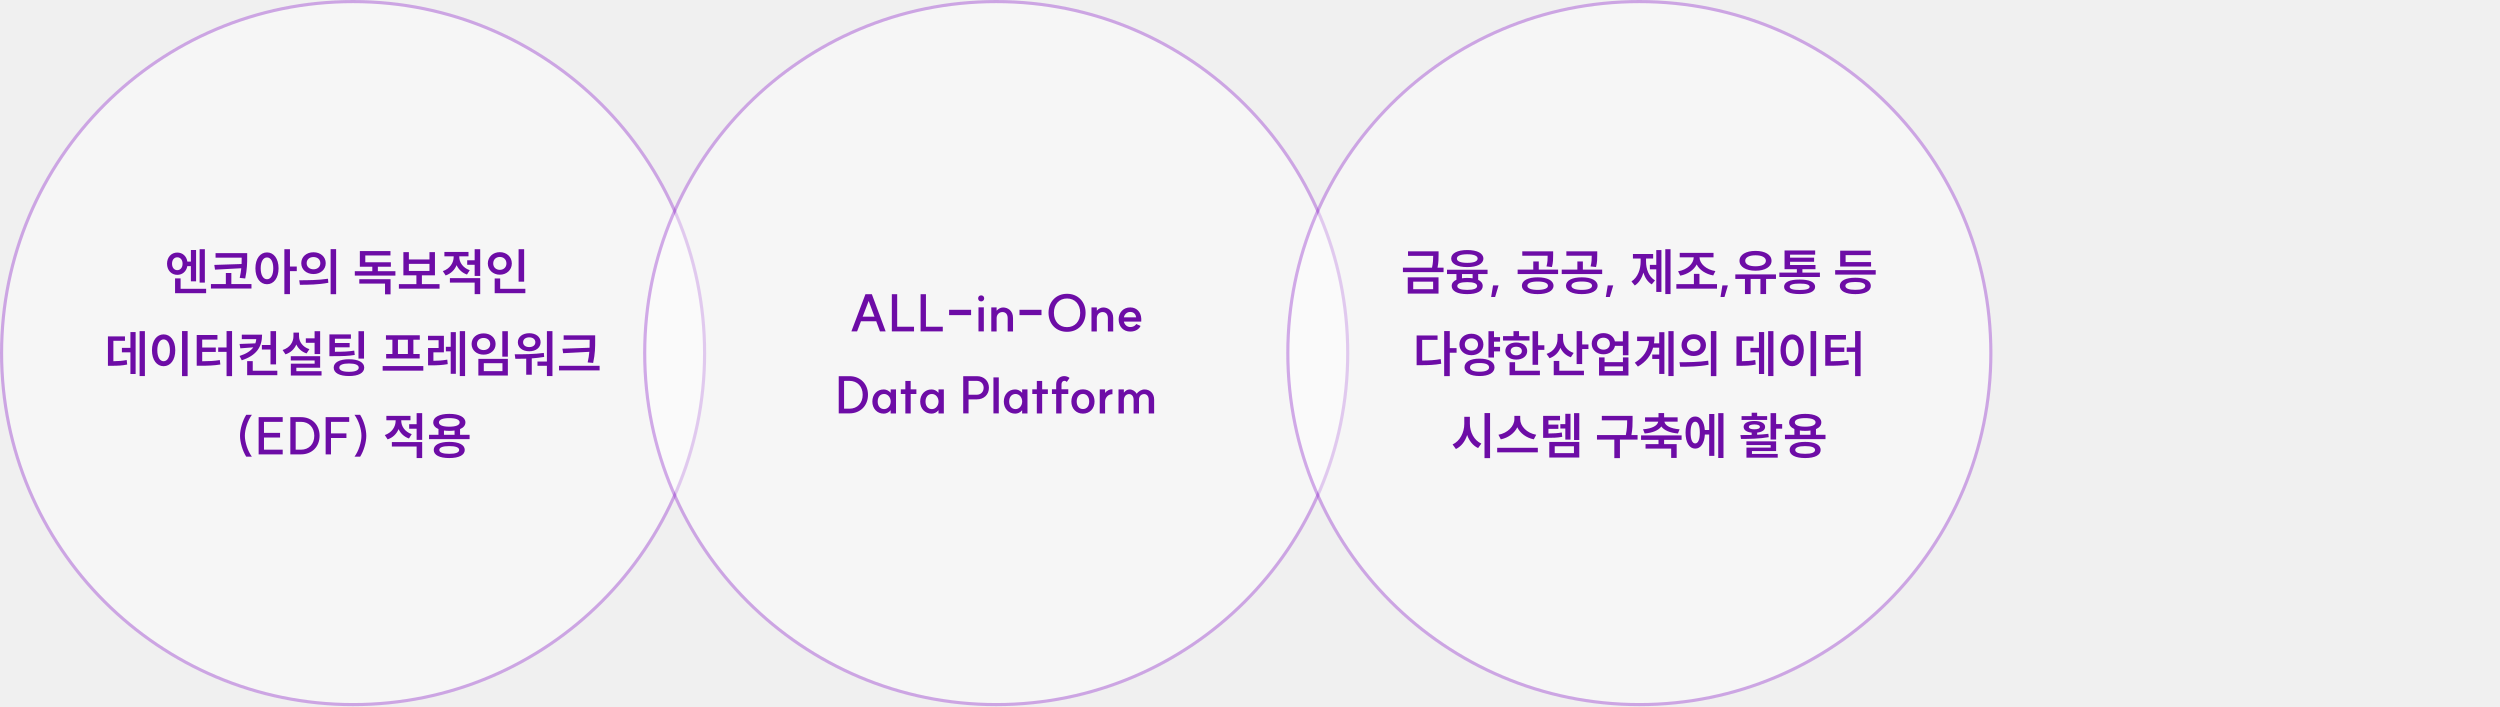
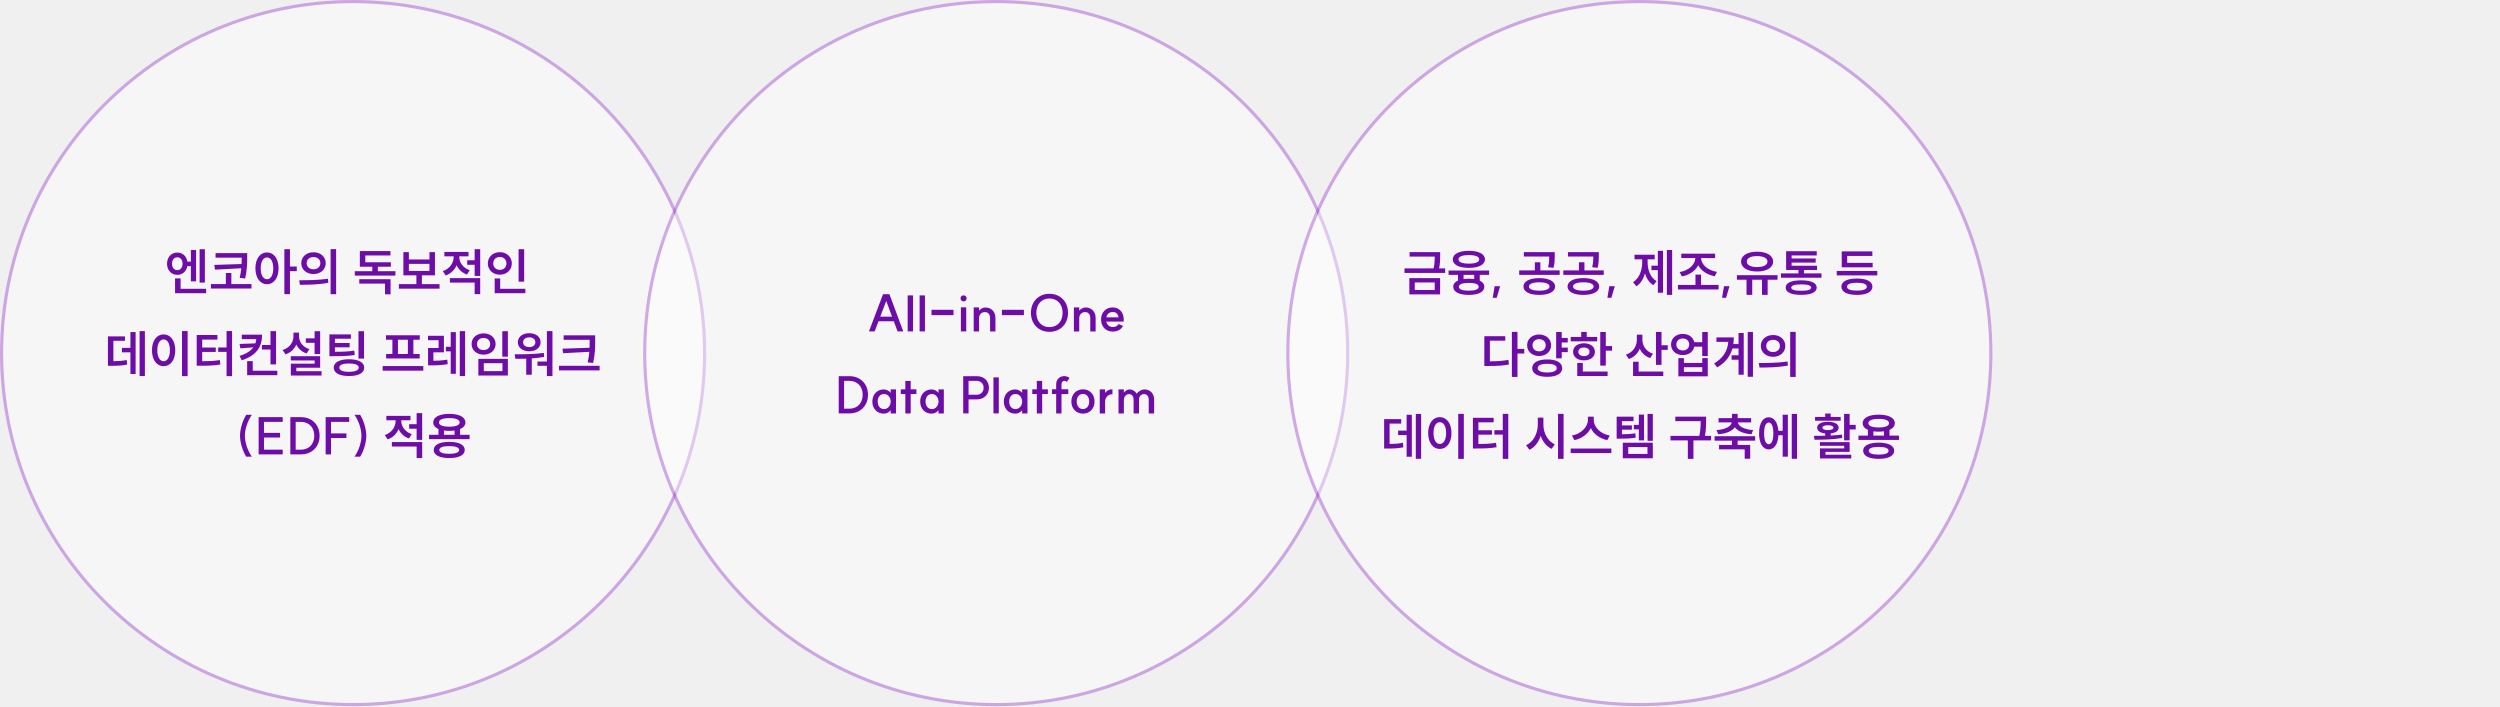
<svg xmlns="http://www.w3.org/2000/svg" width="793" height="224" viewBox="0 0 793 224" fill="none">
  <circle opacity="0.4" cx="112" cy="112" r="111.5" fill="white" stroke="#9735D0" />
  <path d="M56.231 80.112C57.911 80.112 59.175 81.264 59.431 82.976H60.551V79.296H62.199V89.248H60.551V84.416H59.415C59.127 86.08 57.879 87.184 56.231 87.184C54.359 87.184 52.983 85.728 52.983 83.648C52.983 81.568 54.359 80.112 56.231 80.112ZM54.567 83.648C54.567 84.896 55.271 85.696 56.231 85.696C57.191 85.696 57.911 84.896 57.911 83.648C57.911 82.4 57.191 81.616 56.231 81.616C55.271 81.616 54.567 82.4 54.567 83.648ZM55.527 93.008V88.304H57.287V91.6H65.383V93.008H55.527ZM63.319 89.648V79.056H64.983V89.648H63.319ZM68.375 80.304H78.407V81.6C78.407 83.312 78.407 85.312 77.783 88.336L76.039 88.144C76.295 87.008 76.439 85.984 76.535 85.088L68.199 85.536L67.975 84.032L76.631 83.744C76.663 83.008 76.663 82.336 76.663 81.728H68.375V80.304ZM66.903 91.52V90.096H71.639V86.592H73.383V90.096H79.767V91.52H66.903ZM84.696 80.064C86.824 80.064 88.36 82.016 88.36 85.104C88.36 88.208 86.824 90.16 84.696 90.16C82.552 90.16 81.016 88.208 81.016 85.104C81.016 82.016 82.552 80.064 84.696 80.064ZM82.696 85.104C82.696 87.296 83.512 88.576 84.696 88.576C85.88 88.576 86.68 87.296 86.68 85.104C86.68 82.928 85.88 81.664 84.696 81.664C83.512 81.664 82.696 82.928 82.696 85.104ZM90.2 93.296V79.056H91.976V84.544H94.136V86H91.976V93.296H90.2ZM99.448 80.016C101.672 80.016 103.32 81.456 103.32 83.472C103.32 85.504 101.672 86.928 99.448 86.928C97.208 86.928 95.56 85.504 95.56 83.472C95.56 81.456 97.208 80.016 99.448 80.016ZM94.92 88.896C97.448 88.896 101 88.88 104.024 88.416L104.152 89.696C101.032 90.304 97.624 90.336 95.128 90.336L94.92 88.896ZM97.272 83.472C97.272 84.656 98.2 85.424 99.448 85.424C100.68 85.424 101.608 84.656 101.608 83.472C101.608 82.272 100.68 81.536 99.448 81.536C98.2 81.536 97.272 82.272 97.272 83.472ZM104.872 93.312V79.024H106.616V93.312H104.872ZM112.544 86.032H118.096V84.608H114.144V79.632H123.856V81.024H115.872V83.2H123.984V84.608H119.856V86.032H125.424V87.424H112.544V86.032ZM113.968 89.952V88.56H123.888V93.36H122.128V89.952H113.968ZM126.528 90.128H132.08V87.344H127.952V79.984H129.696V82.304H136.224V79.984H137.968V87.344H133.824V90.128H139.424V91.568H126.528V90.128ZM129.696 85.936H136.224V83.696H129.696V85.936ZM148.193 82.56H150.561V79.056H152.321V87.536H150.561V84H148.193V82.56ZM140.465 86C142.721 85.232 143.905 83.36 143.905 81.472V81.312H140.961V79.904H148.609V81.312H145.681V81.472C145.681 83.216 146.817 84.96 149.009 85.712L148.129 87.088C146.561 86.544 145.457 85.456 144.833 84.112C144.225 85.6 143.041 86.8 141.361 87.376L140.465 86ZM142.705 89.648V88.224H152.321V93.296H150.561V89.648H142.705ZM164.497 79.056H166.257V89.344H164.497V79.056ZM154.737 83.568C154.737 81.472 156.401 79.984 158.545 79.984C160.705 79.984 162.353 81.472 162.353 83.568C162.353 85.632 160.705 87.136 158.545 87.136C156.401 87.136 154.737 85.632 154.737 83.568ZM156.449 83.568C156.449 84.8 157.361 85.6 158.545 85.6C159.729 85.6 160.641 84.8 160.641 83.568C160.641 82.304 159.729 81.504 158.545 81.504C157.361 81.504 156.449 82.304 156.449 83.568ZM156.913 93.008V88.32H158.657V91.6H166.641V93.008H156.913ZM44.282 105.04H45.962V119.28H44.282V105.04ZM34.234 116.032V106.704H39.642V108.112H35.962V114.576C37.626 114.56 38.826 114.464 40.186 114.192L40.346 115.632C38.746 115.968 37.338 116.032 35.194 116.032H34.234ZM38.666 111.76V110.336H41.37V105.328H43.018V118.624H41.37V111.76H38.666ZM57.739 105.024H59.515V119.312H57.739V105.024ZM48.203 111.104C48.203 108.016 49.755 106.064 51.899 106.064C54.043 106.064 55.595 108.016 55.595 111.104C55.595 114.208 54.043 116.16 51.899 116.16C49.755 116.16 48.203 114.208 48.203 111.104ZM49.899 111.104C49.899 113.296 50.715 114.576 51.899 114.576C53.083 114.576 53.899 113.296 53.899 111.104C53.899 108.928 53.083 107.664 51.899 107.664C50.715 107.664 49.899 108.928 49.899 111.104ZM71.867 105.024H73.611V119.312H71.867V111.616H69.211V110.208H71.867V105.024ZM62.395 116.016V106.272H68.971V107.712H64.139V110.24H68.443V111.632H64.139V114.592C66.299 114.576 67.899 114.512 69.723 114.208L69.899 115.616C67.835 115.952 66.043 116.016 63.515 116.016H62.395ZM83.067 109.44H85.803V105.04H87.563V115.584H85.803V110.864H83.067V109.44ZM75.995 112.912C78.155 112.224 79.531 111.296 80.347 110.176L76.235 110.496L75.995 109.104L81.003 108.912C81.147 108.48 81.243 108.032 81.291 107.568H76.699V106.16H83.131C83.131 110.048 81.387 112.736 76.683 114.288L75.995 112.912ZM78.395 119.008V114.544H80.171V117.6H87.963V119.008H78.395ZM97.004 107.328H99.788V105.056H101.548V112.32H99.788V108.736H97.004V107.328ZM89.644 111.024C91.916 110.304 93.084 108.544 93.084 106.64V105.504H94.844V106.64C94.844 108.384 95.98 110.064 98.14 110.752L97.244 112.112C95.708 111.6 94.604 110.576 93.996 109.28C93.372 110.72 92.22 111.856 90.556 112.4L89.644 111.024ZM92.236 114.336V112.976H101.548V116.64H93.996V117.744H101.996V119.12H92.252V115.36H99.804V114.336H92.236ZM104.492 106.064H111.308V107.456H106.236V108.8H110.908V110.176H106.236V111.584C108.876 111.584 110.508 111.52 112.364 111.216L112.524 112.592C110.508 112.928 108.732 112.976 105.692 112.976H104.492V106.064ZM105.852 116.608C105.852 114.944 107.708 113.952 110.7 113.952C113.692 113.952 115.532 114.944 115.532 116.608C115.532 118.32 113.692 119.28 110.7 119.28C107.708 119.28 105.852 118.32 105.852 116.608ZM107.628 116.608C107.628 117.472 108.716 117.936 110.7 117.936C112.668 117.936 113.788 117.472 113.788 116.608C113.788 115.76 112.668 115.296 110.7 115.296C108.716 115.296 107.628 115.76 107.628 116.608ZM113.708 113.744V105.056H115.468V113.744H113.708ZM121.38 116.112H134.276V117.568H121.38V116.112ZM122.42 107.76V106.336H133.156V107.76H131.124V112.288H133.124V113.696H122.484V112.288H124.468V107.76H122.42ZM126.228 112.288H129.38V107.76H126.228V112.288ZM135.764 106.512H140.804V111.76H137.476V114.448C138.932 114.432 140.292 114.352 141.876 114.08L142.02 115.504C140.132 115.84 138.548 115.888 136.756 115.888H135.78V110.384H139.124V107.92H135.764V106.512ZM141.428 111.44V110H142.964V105.344H144.596V118.576H142.964V111.44H141.428ZM145.844 119.28V105.04H147.524V119.28H145.844ZM159.333 105.056H161.093V113.136H159.333V105.056ZM149.589 109.12C149.589 107.136 151.205 105.744 153.397 105.744C155.589 105.744 157.205 107.136 157.205 109.12C157.205 111.104 155.589 112.496 153.397 112.496C151.205 112.496 149.589 111.104 149.589 109.12ZM151.301 109.12C151.301 110.304 152.197 111.04 153.397 111.04C154.597 111.04 155.493 110.304 155.493 109.12C155.493 107.952 154.597 107.2 153.397 107.2C152.197 107.2 151.301 107.952 151.301 109.12ZM151.733 119.12V113.824H161.093V119.12H151.733ZM153.461 117.728H159.381V115.216H153.461V117.728ZM173.477 105.04H175.237V119.296H173.477V116.032H170.485V114.672H173.477V105.04ZM163.269 112.384C165.925 112.384 169.445 112.368 172.501 111.952L172.613 113.216C171.317 113.44 169.973 113.584 168.677 113.68V118.864H166.917V113.776C165.685 113.824 164.533 113.824 163.477 113.824L163.269 112.384ZM164.261 108.56C164.261 106.848 165.765 105.696 167.877 105.696C169.989 105.696 171.477 106.848 171.477 108.56C171.477 110.288 169.989 111.424 167.877 111.424C165.765 111.424 164.261 110.288 164.261 108.56ZM165.925 108.56C165.925 109.52 166.725 110.096 167.877 110.096C169.029 110.096 169.813 109.52 169.813 108.56C169.813 107.616 169.029 107.008 167.877 107.008C166.725 107.008 165.925 107.616 165.925 108.56ZM178.789 106.368H188.789V108.048C188.789 110.128 188.789 112.096 188.149 115.12L186.405 114.96C186.693 113.712 186.853 112.608 186.933 111.6L178.629 112.032L178.405 110.608L187.013 110.304C187.045 109.52 187.045 108.784 187.045 108.048V107.792H178.789V106.368ZM177.317 117.488V116.032H190.197V117.488H177.317ZM76.133 138.224C76.133 136.144 76.949 133.408 78.101 131.584H79.893C78.581 133.392 77.669 136.128 77.669 138.224C77.669 140.32 78.581 143.056 79.893 144.864H78.101C76.949 143.04 76.133 140.304 76.133 138.224ZM89.674 132.32V133.808H83.737V137.312H88.841V138.784H83.737V142.64H89.674V144.128H82.041V132.32H89.674ZM95.469 142.64C97.997 142.64 99.693 140.864 99.693 138.224C99.693 135.584 97.997 133.808 95.469 133.808L93.789 133.824V142.624L95.469 142.64ZM92.093 144.128V132.32H95.485C98.941 132.32 101.373 134.752 101.373 138.224C101.373 141.696 98.941 144.128 95.485 144.128H92.093ZM110.767 132.32V133.808H104.991V137.472H109.887V138.944H104.991V144.128H103.295V132.32H110.767ZM116.19 138.224C116.19 140.304 115.39 143.024 114.238 144.864H112.446C113.742 143.072 114.654 140.32 114.654 138.224C114.654 136.128 113.742 133.376 112.446 131.584H114.238C115.39 133.424 116.19 136.144 116.19 138.224ZM129.786 134.56H132.155V131.056H133.915V139.536H132.155V136H129.786V134.56ZM122.059 138C124.315 137.232 125.499 135.36 125.499 133.472V133.312H122.555V131.904H130.203V133.312H127.275V133.472C127.275 135.216 128.411 136.96 130.602 137.712L129.723 139.088C128.155 138.544 127.051 137.456 126.427 136.112C125.819 137.6 124.635 138.8 122.955 139.376L122.059 138ZM124.299 141.648V140.224H133.915V145.296H132.155V141.648H124.299ZM136.091 137.92H139.083V136.096C138.027 135.632 137.419 134.912 137.419 133.984C137.419 132.288 139.403 131.28 142.523 131.28C145.643 131.28 147.627 132.288 147.627 133.984C147.627 134.912 147.019 135.648 145.931 136.112V137.92H148.955V139.296H136.091V137.92ZM137.579 142.72C137.579 141.088 139.435 140.16 142.507 140.16C145.563 140.16 147.419 141.088 147.419 142.72C147.419 144.368 145.563 145.296 142.507 145.296C139.435 145.296 137.579 144.368 137.579 142.72ZM139.227 133.984C139.227 134.864 140.443 135.344 142.523 135.344C144.587 135.344 145.803 134.864 145.803 133.984C145.803 133.104 144.587 132.624 142.523 132.624C140.443 132.624 139.227 133.104 139.227 133.984ZM139.355 142.72C139.355 143.536 140.459 143.952 142.507 143.952C144.539 143.952 145.643 143.536 145.643 142.72C145.643 141.92 144.539 141.504 142.507 141.504C140.459 141.504 139.355 141.92 139.355 142.72ZM140.827 137.92H144.187V136.56C143.675 136.64 143.115 136.672 142.523 136.672C141.915 136.672 141.339 136.64 140.827 136.56V137.92Z" fill="#6D0CA6" />
  <circle opacity="0.4" cx="316" cy="112" r="111.5" fill="white" stroke="#9735D0" />
-   <path d="M276.551 93.32L280.935 105.128H279.127L277.943 101.912H273.095L271.863 105.128H270.055L274.519 93.32H276.551ZM273.639 100.44H277.383L275.543 95.464L273.639 100.44ZM284.585 93.32V103.64H289.929V105.128H282.889V93.32H284.585ZM293.71 93.32V103.64H299.054V105.128H292.014V93.32H293.71ZM301.056 98.264H308.032V99.96H301.056V98.264ZM310.374 97.496H312.07V105.128H310.374V97.496ZM310.262 94.648C310.262 94.088 310.662 93.688 311.222 93.688C311.782 93.688 312.182 94.088 312.182 94.648C312.182 95.208 311.782 95.608 311.222 95.608C310.662 95.608 310.262 95.208 310.262 94.648ZM319.634 100.936C319.634 99.72 319.01 98.984 317.954 98.984C316.914 99 316.114 99.816 316.13 100.936V105.144H314.434V97.512H316.13V98.552C316.61 97.96 317.426 97.528 318.162 97.528C319.602 97.528 321.33 98.472 321.33 100.872V105.144H319.634V100.936ZM323.384 98.264H330.36V99.96H323.384V98.264ZM338.462 103.768C340.958 103.768 342.638 101.944 342.638 99.224C342.638 96.504 340.958 94.68 338.462 94.68C335.966 94.68 334.302 96.504 334.302 99.224C334.302 101.944 335.966 103.768 338.462 103.768ZM332.59 99.224C332.59 95.688 335.022 93.192 338.462 93.192C341.918 93.192 344.35 95.688 344.35 99.224C344.35 102.76 341.918 105.256 338.462 105.256C335.022 105.256 332.59 102.76 332.59 99.224ZM351.415 100.936C351.415 99.72 350.791 98.984 349.735 98.984C348.695 99 347.895 99.816 347.911 100.936V105.144H346.215V97.512H347.911V98.552C348.391 97.96 349.207 97.528 349.943 97.528C351.383 97.528 353.111 98.472 353.111 100.872V105.144H351.415V100.936ZM358.513 105.176C356.353 105.176 354.833 103.592 354.833 101.352C354.833 99.096 356.353 97.512 358.513 97.512C360.881 97.512 361.633 99.448 361.681 99.576C362.145 100.664 362.001 101.88 362.001 102.008H356.497C356.689 103.032 357.553 103.736 358.513 103.736C359.777 103.736 360.289 103 360.417 102.776L361.777 103.384C361.409 104.248 360.337 105.176 358.513 105.176ZM356.497 100.664H360.401C360.241 99.72 359.697 98.952 358.513 98.952C357.489 98.952 356.689 99.672 356.497 100.664ZM269.422 129.64C271.95 129.64 273.646 127.864 273.646 125.224C273.646 122.584 271.95 120.808 269.422 120.808L267.742 120.824V129.624L269.422 129.64ZM266.046 131.128V119.32H269.438C272.894 119.32 275.326 121.752 275.326 125.224C275.326 128.696 272.894 131.128 269.438 131.128H266.046ZM280.324 131.208C278.212 131.208 276.708 129.608 276.708 127.368C276.708 125.128 278.212 123.528 280.324 123.528C281.076 123.528 281.908 123.88 282.516 124.6V123.512H284.212V131.144H282.516V130.12C281.908 130.888 281.076 131.208 280.324 131.208ZM278.404 127.368C278.404 128.808 279.22 129.768 280.436 129.768C281.556 129.768 282.516 128.76 282.532 127.368C282.516 125.976 281.556 124.968 280.436 124.968C279.22 124.968 278.404 125.912 278.404 127.368ZM287.175 131.144V124.968H285.735V123.496H287.175V120.824H288.871V123.496H290.679V124.968H288.871V131.144H287.175ZM295.496 131.208C293.384 131.208 291.88 129.608 291.88 127.368C291.88 125.128 293.384 123.528 295.496 123.528C296.248 123.528 297.08 123.88 297.688 124.6V123.512H299.384V131.144H297.688V130.12C297.08 130.888 296.248 131.208 295.496 131.208ZM293.576 127.368C293.576 128.808 294.392 129.768 295.608 129.768C296.728 129.768 297.688 128.76 297.704 127.368C297.688 125.976 296.728 124.968 295.608 124.968C294.392 124.968 293.576 125.912 293.576 127.368ZM309.834 125.208C311.114 125.208 312.01 124.296 312.01 123C312.01 121.72 311.098 120.808 309.818 120.808H307.226V125.208H309.834ZM305.53 131.128V119.32H309.882C312.122 119.32 313.69 120.84 313.69 123C313.69 125.16 312.122 126.68 309.882 126.68H307.226V131.128H305.53ZM315.118 119.704H316.814V131.128H315.118V119.704ZM322.027 131.208C319.915 131.208 318.411 129.608 318.411 127.368C318.411 125.128 319.915 123.528 322.027 123.528C322.779 123.528 323.611 123.88 324.219 124.6V123.512H325.915V131.144H324.219V130.12C323.611 130.888 322.779 131.208 322.027 131.208ZM320.107 127.368C320.107 128.808 320.923 129.768 322.139 129.768C323.259 129.768 324.219 128.76 324.235 127.368C324.219 125.976 323.259 124.968 322.139 124.968C320.923 124.968 320.107 125.912 320.107 127.368ZM328.878 131.144V124.968H327.438V123.496H328.878V120.824H330.574V123.496H332.382V124.968H330.574V131.144H328.878ZM336.712 131.144H335.016V124.984H333.672V123.48H335.016V121.88C335.016 120.472 335.992 119.4 337.4 119.304C338.056 119.256 338.872 119.512 339.256 119.896L338.392 121.144C338.04 120.84 337.816 120.776 337.544 120.808C337.048 120.856 336.712 121.272 336.712 121.88V123.48H338.856V124.984H336.712V131.144ZM343.513 129.752C344.697 129.752 345.497 128.808 345.497 127.352C345.497 125.912 344.697 124.952 343.513 124.952C342.329 124.952 341.529 125.896 341.529 127.352C341.529 128.808 342.313 129.752 343.513 129.752ZM339.833 127.352C339.833 125.096 341.353 123.496 343.513 123.496C345.673 123.496 347.193 125.096 347.193 127.352C347.193 129.592 345.673 131.208 343.513 131.208C341.353 131.208 339.833 129.592 339.833 127.352ZM348.838 131.144V123.512H350.534V124.632C351.046 123.912 351.974 123.432 352.87 123.48V125.048C351.51 124.984 350.534 126.184 350.534 127.352V131.144H348.838ZM364.38 126.808C364.38 125.72 363.788 125 362.924 125C361.948 125 361.292 125.752 361.292 126.728V131.144H359.58V126.808C359.58 125.72 359.004 125 358.156 125C357.18 125 356.492 125.832 356.492 126.904V131.144H354.796V123.512H356.492V124.552C356.94 123.944 357.596 123.528 358.316 123.528C359.228 123.528 360.124 124.104 360.572 124.904C361.1 124.104 362.124 123.528 363.036 123.528C364.844 123.528 366.092 124.872 366.092 126.744V131.144H364.38V126.808Z" fill="#6D0CA6" />
+   <path d="M282.129 93.32L286.513 105.128H284.705L283.521 101.912H278.673L277.441 105.128H275.633L280.097 93.32H282.129ZM279.217 100.44H282.961L281.121 95.464L279.217 100.44ZM287.915 93.704H289.611V105.128H287.915V93.704ZM291.696 93.704H293.392V105.128H291.696V93.704ZM295.478 98.264H302.454V99.96H295.478V98.264ZM304.796 97.496H306.492V105.128H304.796V97.496ZM304.684 94.648C304.684 94.088 305.084 93.688 305.644 93.688C306.204 93.688 306.604 94.088 306.604 94.648C306.604 95.208 306.204 95.608 305.644 95.608C305.084 95.608 304.684 95.208 304.684 94.648ZM314.056 100.936C314.056 99.72 313.432 98.984 312.376 98.984C311.336 99 310.536 99.816 310.552 100.936V105.144H308.856V97.512H310.552V98.552C311.032 97.96 311.848 97.528 312.584 97.528C314.024 97.528 315.752 98.472 315.752 100.872V105.144H314.056V100.936ZM317.806 98.264H324.782V99.96H317.806V98.264ZM332.884 103.768C335.38 103.768 337.06 101.944 337.06 99.224C337.06 96.504 335.38 94.68 332.884 94.68C330.388 94.68 328.724 96.504 328.724 99.224C328.724 101.944 330.388 103.768 332.884 103.768ZM327.012 99.224C327.012 95.688 329.444 93.192 332.884 93.192C336.34 93.192 338.772 95.688 338.772 99.224C338.772 102.76 336.34 105.256 332.884 105.256C329.444 105.256 327.012 102.76 327.012 99.224ZM345.837 100.936C345.837 99.72 345.213 98.984 344.157 98.984C343.117 99 342.317 99.816 342.333 100.936V105.144H340.637V97.512H342.333V98.552C342.813 97.96 343.629 97.528 344.365 97.528C345.805 97.528 347.533 98.472 347.533 100.872V105.144H345.837V100.936ZM352.935 105.176C350.775 105.176 349.255 103.592 349.255 101.352C349.255 99.096 350.775 97.512 352.935 97.512C355.303 97.512 356.055 99.448 356.103 99.576C356.567 100.664 356.423 101.88 356.423 102.008H350.919C351.111 103.032 351.975 103.736 352.935 103.736C354.199 103.736 354.711 103 354.839 102.776L356.199 103.384C355.831 104.248 354.759 105.176 352.935 105.176ZM350.919 100.664H354.823C354.663 99.72 354.119 98.952 352.935 98.952C351.911 98.952 351.111 99.672 350.919 100.664ZM269.422 129.64C271.95 129.64 273.646 127.864 273.646 125.224C273.646 122.584 271.95 120.808 269.422 120.808L267.742 120.824V129.624L269.422 129.64ZM266.046 131.128V119.32H269.438C272.894 119.32 275.326 121.752 275.326 125.224C275.326 128.696 272.894 131.128 269.438 131.128H266.046ZM280.324 131.208C278.212 131.208 276.708 129.608 276.708 127.368C276.708 125.128 278.212 123.528 280.324 123.528C281.076 123.528 281.908 123.88 282.516 124.6V123.512H284.212V131.144H282.516V130.12C281.908 130.888 281.076 131.208 280.324 131.208ZM278.404 127.368C278.404 128.808 279.22 129.768 280.436 129.768C281.556 129.768 282.516 128.76 282.532 127.368C282.516 125.976 281.556 124.968 280.436 124.968C279.22 124.968 278.404 125.912 278.404 127.368ZM287.175 131.144V124.968H285.735V123.496H287.175V120.824H288.871V123.496H290.679V124.968H288.871V131.144H287.175ZM295.496 131.208C293.384 131.208 291.88 129.608 291.88 127.368C291.88 125.128 293.384 123.528 295.496 123.528C296.248 123.528 297.08 123.88 297.688 124.6V123.512H299.384V131.144H297.688V130.12C297.08 130.888 296.248 131.208 295.496 131.208ZM293.576 127.368C293.576 128.808 294.392 129.768 295.608 129.768C296.728 129.768 297.688 128.76 297.704 127.368C297.688 125.976 296.728 124.968 295.608 124.968C294.392 124.968 293.576 125.912 293.576 127.368ZM309.834 125.208C311.114 125.208 312.01 124.296 312.01 123C312.01 121.72 311.098 120.808 309.818 120.808H307.226V125.208H309.834ZM305.53 131.128V119.32H309.882C312.122 119.32 313.69 120.84 313.69 123C313.69 125.16 312.122 126.68 309.882 126.68H307.226V131.128H305.53ZM315.118 119.704H316.814V131.128H315.118V119.704ZM322.027 131.208C319.915 131.208 318.411 129.608 318.411 127.368C318.411 125.128 319.915 123.528 322.027 123.528C322.779 123.528 323.611 123.88 324.219 124.6V123.512H325.915V131.144H324.219V130.12C323.611 130.888 322.779 131.208 322.027 131.208ZM320.107 127.368C320.107 128.808 320.923 129.768 322.139 129.768C323.259 129.768 324.219 128.76 324.235 127.368C324.219 125.976 323.259 124.968 322.139 124.968C320.923 124.968 320.107 125.912 320.107 127.368ZM328.878 131.144V124.968H327.438V123.496H328.878V120.824H330.574V123.496H332.382V124.968H330.574V131.144H328.878ZM336.712 131.144H335.016V124.984H333.672V123.48H335.016V121.88C335.016 120.472 335.992 119.4 337.4 119.304C338.056 119.256 338.872 119.512 339.256 119.896L338.392 121.144C338.04 120.84 337.816 120.776 337.544 120.808C337.048 120.856 336.712 121.272 336.712 121.88V123.48H338.856V124.984H336.712V131.144ZM343.513 129.752C344.697 129.752 345.497 128.808 345.497 127.352C345.497 125.912 344.697 124.952 343.513 124.952C342.329 124.952 341.529 125.896 341.529 127.352C341.529 128.808 342.313 129.752 343.513 129.752ZM339.833 127.352C339.833 125.096 341.353 123.496 343.513 123.496C345.673 123.496 347.193 125.096 347.193 127.352C347.193 129.592 345.673 131.208 343.513 131.208C341.353 131.208 339.833 129.592 339.833 127.352ZM348.838 131.144V123.512H350.534V124.632C351.046 123.912 351.974 123.432 352.87 123.48V125.048C351.51 124.984 350.534 126.184 350.534 127.352V131.144H348.838ZM364.38 126.808C364.38 125.72 363.788 125 362.924 125C361.948 125 361.292 125.752 361.292 126.728V131.144H359.58V126.808C359.58 125.72 359.004 125 358.156 125C357.18 125 356.492 125.832 356.492 126.904V131.144H354.796V123.512H356.492V124.552C356.94 123.944 357.596 123.528 358.316 123.528C359.228 123.528 360.124 124.104 360.572 124.904C361.1 124.104 362.124 123.528 363.036 123.528C364.844 123.528 366.092 124.872 366.092 126.744V131.144H364.38V126.808Z" fill="#6D0CA6" />
  <circle opacity="0.4" cx="520" cy="112" r="111.5" fill="white" stroke="#9735D0" />
-   <path d="M446.621 79.728H456.317V80.832C456.317 81.968 456.317 83.216 455.981 84.896H457.901V86.32H445.005V84.896H454.237C454.573 83.36 454.605 82.208 454.605 81.152H446.621V79.728ZM446.541 93.136V87.968H456.301V93.136H446.541ZM448.269 91.728H454.589V89.344H448.269V91.728ZM458.989 85.552H471.853V86.944H468.877V88.768C469.805 89.2 470.317 89.856 470.317 90.72C470.317 92.368 468.461 93.296 465.405 93.296C462.333 93.296 460.477 92.368 460.477 90.72C460.477 89.84 461.005 89.168 461.981 88.736V86.944H458.989V85.552ZM460.317 82.016C460.317 80.32 462.301 79.312 465.421 79.312C468.541 79.312 470.525 80.32 470.525 82.016C470.525 83.712 468.541 84.72 465.421 84.72C462.301 84.72 460.317 83.712 460.317 82.016ZM462.125 82.016C462.125 82.912 463.341 83.376 465.421 83.376C467.485 83.376 468.701 82.912 468.701 82.016C468.701 81.136 467.485 80.656 465.421 80.656C463.341 80.656 462.125 81.136 462.125 82.016ZM462.253 90.72C462.253 91.536 463.357 91.952 465.405 91.952C467.437 91.952 468.541 91.536 468.541 90.72C468.541 89.904 467.437 89.488 465.405 89.488C463.357 89.488 462.253 89.904 462.253 90.72ZM463.741 88.272C464.253 88.192 464.797 88.16 465.405 88.16C466.029 88.16 466.605 88.192 467.117 88.272V86.944H463.741V88.272ZM475.342 90.528L474.254 94.208H472.99L473.598 90.528H475.342ZM487.748 87.968C490.804 87.968 492.772 88.976 492.772 90.64C492.772 92.288 490.804 93.296 487.748 93.296C484.692 93.296 482.74 92.288 482.74 90.64C482.74 88.976 484.692 87.968 487.748 87.968ZM481.396 86.928V85.52H486.356V82.944H488.1V85.52H494.228V86.928H481.396ZM482.868 81.12V79.728H492.66V80.912C492.66 82.048 492.66 83.232 492.276 84.704L490.548 84.512C490.9 83.152 490.916 82.144 490.916 81.12H482.868ZM484.484 90.64C484.484 91.488 485.7 91.952 487.748 91.952C489.796 91.952 491.012 91.488 491.012 90.64C491.012 89.776 489.796 89.296 487.748 89.296C485.7 89.296 484.484 89.776 484.484 90.64ZM501.732 87.968C504.788 87.968 506.756 88.976 506.756 90.64C506.756 92.288 504.788 93.296 501.732 93.296C498.676 93.296 496.724 92.288 496.724 90.64C496.724 88.976 498.676 87.968 501.732 87.968ZM495.38 86.928V85.52H500.34V82.944H502.084V85.52H508.212V86.928H495.38ZM496.852 81.12V79.728H506.644V80.912C506.644 82.048 506.644 83.232 506.26 84.704L504.532 84.512C504.884 83.152 504.9 82.144 504.9 81.12H496.852ZM498.468 90.64C498.468 91.488 499.684 91.952 501.732 91.952C503.78 91.952 504.996 91.488 504.996 90.64C504.996 89.776 503.78 89.296 501.732 89.296C499.684 89.296 498.468 89.776 498.468 90.64ZM511.717 90.528L510.629 94.208H509.365L509.973 90.528H511.717ZM528.235 79.04H529.899V93.28H528.235V79.04ZM517.499 89.264C519.531 87.984 520.411 85.424 520.411 82.928V82H517.963V80.56H524.379V82H522.123V82.928C522.123 85.328 522.955 87.76 524.971 88.944L523.931 90.208C522.635 89.424 521.771 88.08 521.275 86.464C520.795 88.224 519.899 89.712 518.555 90.56L517.499 89.264ZM523.339 85.44V84.016H525.371V79.312H527.003V92.608H525.371V85.44H523.339ZM531.739 90.128H537.307V86.864H539.067V90.128H544.635V91.568H531.739V90.128ZM532.283 86.048C535.147 85.584 537.211 83.664 537.259 81.616H532.811V80.208H543.531V81.616H539.083C539.131 83.664 541.211 85.536 544.123 85.984L543.435 87.376C541.035 86.928 539.099 85.664 538.187 83.888C537.275 85.68 535.355 86.976 532.987 87.44L532.283 86.048ZM548.092 90.528L547.004 94.208H545.74L546.348 90.528H548.092ZM550.442 87.04H563.338V88.48H560.202V93.28H558.41V88.48H555.306V93.28H553.498V88.48H550.442V87.04ZM551.77 82.72C551.77 80.784 553.834 79.584 556.842 79.584C559.866 79.584 561.93 80.784 561.93 82.72C561.93 84.656 559.866 85.872 556.842 85.872C553.834 85.872 551.77 84.656 551.77 82.72ZM553.578 82.72C553.578 83.84 554.858 84.464 556.842 84.464C558.842 84.464 560.138 83.84 560.138 82.72C560.138 81.632 558.842 80.976 556.842 80.976C554.858 80.976 553.578 81.632 553.578 82.72ZM564.411 86.464H569.963V85.392H566.059V79.44H575.771V80.784H567.803V81.728H575.435V83.04H567.803V84.048H575.867V85.392H571.723V86.464H577.275V87.856H564.411V86.464ZM565.915 90.976C565.915 89.456 567.707 88.672 570.843 88.672C573.947 88.672 575.755 89.456 575.755 90.976C575.755 92.48 573.947 93.28 570.843 93.28C567.707 93.28 565.915 92.48 565.915 90.976ZM567.691 90.976C567.691 91.664 568.747 91.984 570.843 91.984C572.923 91.984 573.995 91.664 573.995 90.976C573.995 90.288 572.923 89.952 570.843 89.952C568.747 89.952 567.691 90.288 567.691 90.976ZM582.115 85.68H594.979V87.104H582.115V85.68ZM583.587 90.688C583.587 89.024 585.443 88.096 588.515 88.096C591.571 88.096 593.427 89.024 593.427 90.688C593.427 92.352 591.571 93.296 588.515 93.296C585.443 93.296 583.587 92.352 583.587 90.688ZM583.699 84.544V79.504H593.411V80.928H585.427V83.136H593.507V84.544H583.699ZM585.363 90.688C585.363 91.52 586.483 91.936 588.515 91.936C590.547 91.936 591.651 91.52 591.651 90.688C591.651 89.872 590.547 89.44 588.515 89.44C586.483 89.44 585.363 89.872 585.363 90.688ZM458.09 105.024H459.866V110.432H462.026V111.888H459.866V119.312H458.09V105.024ZM449.354 115.84V106.4H455.994V107.808H451.114V114.368C453.338 114.352 455.066 114.256 456.986 113.904L457.162 115.376C455.002 115.776 453.082 115.84 450.522 115.84H449.354ZM466.731 105.856C468.907 105.856 470.539 107.264 470.539 109.264C470.539 111.264 468.907 112.672 466.731 112.672C464.539 112.672 462.923 111.264 462.923 109.264C462.923 107.264 464.539 105.856 466.731 105.856ZM464.539 116.528C464.539 114.784 466.379 113.76 469.307 113.76C472.235 113.76 474.059 114.784 474.059 116.528C474.059 118.256 472.235 119.28 469.307 119.28C466.379 119.28 464.539 118.256 464.539 116.528ZM464.635 109.264C464.635 110.464 465.531 111.2 466.731 111.2C467.931 111.2 468.827 110.464 468.827 109.264C468.827 108.08 467.931 107.328 466.731 107.328C465.531 107.328 464.635 108.08 464.635 109.264ZM466.283 116.528C466.283 117.408 467.371 117.904 469.307 117.904C471.227 117.904 472.331 117.408 472.331 116.528C472.331 115.616 471.227 115.152 469.307 115.152C467.371 115.152 466.283 115.616 466.283 116.528ZM472.139 113.408V105.056H473.899V106.944H475.819V108.384H473.899V110.016H475.819V111.456H473.899V113.408H472.139ZM486.123 105.056H487.883V109.52H489.867V110.976H487.883V115.712H486.123V105.056ZM476.763 108.016V106.624H480.075V105.04H481.835V106.624H485.147V108.016H476.763ZM477.499 111.344C477.499 109.728 478.923 108.64 480.955 108.64C483.003 108.64 484.427 109.728 484.427 111.344C484.427 112.976 483.003 114.064 480.955 114.064C478.923 114.064 477.499 112.976 477.499 111.344ZM478.827 119.008V114.88H480.587V117.6H488.459V119.008H478.827ZM479.179 111.344C479.179 112.208 479.899 112.704 480.955 112.704C482.011 112.704 482.731 112.208 482.731 111.344C482.731 110.48 482.011 109.984 480.955 109.984C479.899 109.984 479.179 110.48 479.179 111.344ZM494.044 105.904H495.804V107.552C495.804 109.408 496.94 111.2 499.164 111.952L498.267 113.328C496.7 112.8 495.58 111.712 494.956 110.336C494.348 111.856 493.18 113.04 491.516 113.632L490.572 112.256C492.892 111.472 494.044 109.568 494.044 107.536V105.904ZM492.844 119.008V114.496H494.604V117.6H502.428V119.008H492.844ZM500.108 115.488V105.04H501.868V109.264H503.852V110.72H501.868V115.488H500.108ZM508.62 105.664C510.476 105.664 511.916 106.72 512.252 108.288H514.78V105.056H516.54V112.688H514.78V109.712H512.268C511.948 111.312 510.492 112.384 508.62 112.384C506.476 112.384 504.892 110.992 504.892 109.024C504.892 107.056 506.476 105.664 508.62 105.664ZM506.572 109.024C506.572 110.176 507.42 110.912 508.62 110.912C509.804 110.912 510.652 110.176 510.652 109.024C510.652 107.856 509.804 107.12 508.62 107.12C507.42 107.12 506.572 107.856 506.572 109.024ZM507.212 119.12V113.36H508.972V114.864H514.796V113.36H516.54V119.12H507.212ZM508.972 117.712H514.796V116.224H508.972V117.712ZM524.092 112.448H526.3V110.288H524.364C523.692 112.672 522.22 114.704 519.548 116.288L518.556 115.04C521.452 113.296 522.796 111.072 523.052 108.192H519.292V106.768H524.796C524.796 107.504 524.748 108.208 524.652 108.896H526.3V105.376H527.948V118.608H526.3V113.856H524.092V112.448ZM529.212 119.28V105.04H530.876V119.28H529.212ZM537.261 106.016C539.485 106.016 541.133 107.456 541.133 109.472C541.133 111.504 539.485 112.928 537.261 112.928C535.021 112.928 533.373 111.504 533.373 109.472C533.373 107.456 535.021 106.016 537.261 106.016ZM532.733 114.896C535.261 114.896 538.813 114.88 541.837 114.416L541.965 115.696C538.845 116.304 535.437 116.336 532.941 116.336L532.733 114.896ZM535.085 109.472C535.085 110.656 536.013 111.424 537.261 111.424C538.493 111.424 539.421 110.656 539.421 109.472C539.421 108.272 538.493 107.536 537.261 107.536C536.013 107.536 535.085 108.272 535.085 109.472ZM542.685 119.312V105.024H544.429V119.312H542.685ZM560.853 105.04H562.533V119.28H560.853V105.04ZM550.805 116.032V106.704H556.213V108.112H552.533V114.576C554.197 114.56 555.397 114.464 556.757 114.192L556.917 115.632C555.317 115.968 553.909 116.032 551.765 116.032H550.805ZM555.237 111.76V110.336H557.941V105.328H559.589V118.624H557.941V111.76H555.237ZM574.309 105.024H576.085V119.312H574.309V105.024ZM564.773 111.104C564.773 108.016 566.325 106.064 568.469 106.064C570.613 106.064 572.165 108.016 572.165 111.104C572.165 114.208 570.613 116.16 568.469 116.16C566.325 116.16 564.773 114.208 564.773 111.104ZM566.469 111.104C566.469 113.296 567.285 114.576 568.469 114.576C569.653 114.576 570.469 113.296 570.469 111.104C570.469 108.928 569.653 107.664 568.469 107.664C567.285 107.664 566.469 108.928 566.469 111.104ZM588.437 105.024H590.181V119.312H588.437V111.616H585.781V110.208H588.437V105.024ZM578.965 116.016V106.272H585.541V107.712H580.709V110.24H585.013V111.632H580.709V114.592C582.869 114.576 584.469 114.512 586.293 114.208L586.469 115.616C584.405 115.952 582.613 116.016 580.085 116.016H578.965ZM464.471 132.208H466.247V134.448C466.247 137.072 467.591 139.696 469.879 140.704L468.855 142.128C467.207 141.36 466.023 139.84 465.383 137.984C464.743 139.984 463.527 141.616 461.815 142.432L460.759 140.976C463.095 139.936 464.471 137.2 464.471 134.448V132.208ZM470.887 145.312V131.024H472.647V145.312H470.887ZM480.359 131.92H482.215V132.976C482.215 135.184 484.327 137.392 487.287 137.904L486.519 139.36C484.135 138.88 482.199 137.44 481.287 135.536C480.359 137.424 478.423 138.88 476.055 139.36L475.303 137.904C478.215 137.376 480.359 135.168 480.359 132.976V131.92ZM474.903 143.472V142.032H487.799V143.472H474.903ZM494.936 134.528H496.52V131.264H498.168V139.44H496.52V135.936H494.936V134.528ZM489.48 138.896V131.92H494.84V133.328H491.16V134.688H494.312V136.032H491.16V137.504C492.84 137.488 494.024 137.424 495.4 137.184L495.544 138.56C493.944 138.864 492.584 138.896 490.424 138.896H489.48ZM491.432 145.12V140.176H500.952V145.12H491.432ZM493.16 143.728H499.256V141.552H493.16V143.728ZM499.288 139.568V131.056H500.952V139.568H499.288ZM508.096 131.92H517.856V133.168C517.856 134.512 517.856 135.968 517.488 138H519.44V139.44H513.84V145.312H512.064V139.44H506.56V138H515.712C516.112 136.08 516.128 134.624 516.128 133.328H508.096V131.92ZM520.544 138.112H533.408V139.52H527.856V140.88H531.84V145.264H530.096V142.288H521.968V140.88H526.08V139.52H520.544V138.112ZM521.168 136.176C524.144 135.968 525.792 134.944 525.984 133.744H521.808V132.384H526.08V131.024H527.856V132.384H532.144V133.744H527.952C528.144 134.944 529.792 135.968 532.768 136.176L532.24 137.504C529.712 137.296 527.856 136.512 526.976 135.28C526.08 136.512 524.224 137.296 521.696 137.504L521.168 136.176ZM545.024 131.04H546.688V145.28H545.024V131.04ZM534.656 137.2C534.656 134.048 535.856 132.112 537.712 132.112C539.424 132.112 540.576 133.728 540.768 136.4H542.144V131.312H543.792V144.608H542.144V137.824H540.784C540.64 140.624 539.456 142.304 537.712 142.304C535.856 142.304 534.656 140.368 534.656 137.2ZM536.256 137.2C536.256 139.44 536.8 140.656 537.712 140.656C538.64 140.656 539.184 139.44 539.184 137.2C539.184 134.976 538.64 133.776 537.712 133.776C536.8 133.776 536.256 134.976 536.256 137.2ZM561.624 131.04H563.384V134.512H565.304V135.968H563.384V139.424H561.624V131.04ZM552.056 138C553.112 138 554.344 138 555.624 137.968V137.232C554.056 137.072 553.08 136.416 553.08 135.408C553.08 134.24 554.408 133.536 556.472 133.536C558.568 133.536 559.896 134.24 559.896 135.408C559.896 136.416 558.936 137.056 557.368 137.232V137.904C558.584 137.84 559.784 137.744 560.92 137.6L561.048 138.672C558.04 139.2 554.728 139.232 552.248 139.232L552.056 138ZM552.424 133.2V132H555.624V130.912H557.368V132H560.536V133.2H552.424ZM553.96 141.168V140H563.384V143.088H555.72V143.984H563.896V145.168H553.976V141.984H561.656V141.168H553.96ZM554.744 135.408C554.744 135.904 555.4 136.176 556.472 136.176C557.576 136.176 558.232 135.904 558.232 135.408C558.232 134.912 557.576 134.64 556.472 134.64C555.4 134.64 554.744 134.912 554.744 135.408ZM566.185 137.92H569.177V136.096C568.121 135.632 567.513 134.912 567.513 133.984C567.513 132.288 569.497 131.28 572.617 131.28C575.737 131.28 577.721 132.288 577.721 133.984C577.721 134.912 577.113 135.648 576.025 136.112V137.92H579.049V139.296H566.185V137.92ZM567.673 142.72C567.673 141.088 569.529 140.16 572.601 140.16C575.657 140.16 577.513 141.088 577.513 142.72C577.513 144.368 575.657 145.296 572.601 145.296C569.529 145.296 567.673 144.368 567.673 142.72ZM569.321 133.984C569.321 134.864 570.537 135.344 572.617 135.344C574.681 135.344 575.897 134.864 575.897 133.984C575.897 133.104 574.681 132.624 572.617 132.624C570.537 132.624 569.321 133.104 569.321 133.984ZM569.449 142.72C569.449 143.536 570.553 143.952 572.601 143.952C574.633 143.952 575.737 143.536 575.737 142.72C575.737 141.92 574.633 141.504 572.601 141.504C570.553 141.504 569.449 141.92 569.449 142.72ZM570.921 137.92H574.281V136.56C573.769 136.64 573.209 136.672 572.617 136.672C572.009 136.672 571.433 136.64 570.921 136.56V137.92Z" fill="#6D0CA6" />
+   <path d="M447.121 79.978H456.817V81.082C456.817 82.218 456.817 83.466 456.481 85.146H458.401V86.57H445.505V85.146H454.737C455.073 83.61 455.105 82.458 455.105 81.402H447.121V79.978ZM447.041 93.386V88.218H456.801V93.386H447.041ZM448.769 91.978H455.089V89.594H448.769V91.978ZM459.489 85.802H472.353V87.194H469.377V89.018C470.305 89.45 470.817 90.106 470.817 90.97C470.817 92.618 468.961 93.546 465.905 93.546C462.833 93.546 460.977 92.618 460.977 90.97C460.977 90.09 461.505 89.418 462.481 88.986V87.194H459.489V85.802ZM460.817 82.266C460.817 80.57 462.801 79.562 465.921 79.562C469.041 79.562 471.025 80.57 471.025 82.266C471.025 83.962 469.041 84.97 465.921 84.97C462.801 84.97 460.817 83.962 460.817 82.266ZM462.625 82.266C462.625 83.162 463.841 83.626 465.921 83.626C467.985 83.626 469.201 83.162 469.201 82.266C469.201 81.386 467.985 80.906 465.921 80.906C463.841 80.906 462.625 81.386 462.625 82.266ZM462.753 90.97C462.753 91.786 463.857 92.202 465.905 92.202C467.937 92.202 469.041 91.786 469.041 90.97C469.041 90.154 467.937 89.738 465.905 89.738C463.857 89.738 462.753 90.154 462.753 90.97ZM464.241 88.522C464.753 88.442 465.297 88.41 465.905 88.41C466.529 88.41 467.105 88.442 467.617 88.522V87.194H464.241V88.522ZM475.842 90.778L474.754 94.458H473.49L474.098 90.778H475.842ZM488.248 88.218C491.304 88.218 493.272 89.226 493.272 90.89C493.272 92.538 491.304 93.546 488.248 93.546C485.192 93.546 483.24 92.538 483.24 90.89C483.24 89.226 485.192 88.218 488.248 88.218ZM481.896 87.178V85.77H486.856V83.194H488.6V85.77H494.728V87.178H481.896ZM483.368 81.37V79.978H493.16V81.162C493.16 82.298 493.16 83.482 492.776 84.954L491.048 84.762C491.4 83.402 491.416 82.394 491.416 81.37H483.368ZM484.984 90.89C484.984 91.738 486.2 92.202 488.248 92.202C490.296 92.202 491.512 91.738 491.512 90.89C491.512 90.026 490.296 89.546 488.248 89.546C486.2 89.546 484.984 90.026 484.984 90.89ZM502.232 88.218C505.288 88.218 507.256 89.226 507.256 90.89C507.256 92.538 505.288 93.546 502.232 93.546C499.176 93.546 497.224 92.538 497.224 90.89C497.224 89.226 499.176 88.218 502.232 88.218ZM495.88 87.178V85.77H500.84V83.194H502.584V85.77H508.712V87.178H495.88ZM497.352 81.37V79.978H507.144V81.162C507.144 82.298 507.144 83.482 506.76 84.954L505.032 84.762C505.384 83.402 505.4 82.394 505.4 81.37H497.352ZM498.968 90.89C498.968 91.738 500.184 92.202 502.232 92.202C504.28 92.202 505.496 91.738 505.496 90.89C505.496 90.026 504.28 89.546 502.232 89.546C500.184 89.546 498.968 90.026 498.968 90.89ZM512.217 90.778L511.129 94.458H509.865L510.473 90.778H512.217ZM528.735 79.29H530.399V93.53H528.735V79.29ZM517.999 89.514C520.031 88.234 520.911 85.674 520.911 83.178V82.25H518.463V80.81H524.879V82.25H522.623V83.178C522.623 85.578 523.455 88.01 525.471 89.194L524.431 90.458C523.135 89.674 522.271 88.33 521.775 86.714C521.295 88.474 520.399 89.962 519.055 90.81L517.999 89.514ZM523.839 85.69V84.266H525.871V79.562H527.503V92.858H525.871V85.69H523.839ZM532.239 90.378H537.807V87.114H539.567V90.378H545.135V91.818H532.239V90.378ZM532.783 86.298C535.647 85.834 537.711 83.914 537.759 81.866H533.311V80.458H544.031V81.866H539.583C539.631 83.914 541.711 85.786 544.623 86.234L543.935 87.626C541.535 87.178 539.599 85.914 538.687 84.138C537.775 85.93 535.855 87.226 533.487 87.69L532.783 86.298ZM548.592 90.778L547.504 94.458H546.24L546.848 90.778H548.592ZM550.942 87.29H563.838V88.73H560.702V93.53H558.91V88.73H555.806V93.53H553.998V88.73H550.942V87.29ZM552.27 82.97C552.27 81.034 554.334 79.834 557.342 79.834C560.366 79.834 562.43 81.034 562.43 82.97C562.43 84.906 560.366 86.122 557.342 86.122C554.334 86.122 552.27 84.906 552.27 82.97ZM554.078 82.97C554.078 84.09 555.358 84.714 557.342 84.714C559.342 84.714 560.638 84.09 560.638 82.97C560.638 81.882 559.342 81.226 557.342 81.226C555.358 81.226 554.078 81.882 554.078 82.97ZM564.911 86.714H570.463V85.642H566.559V79.69H576.271V81.034H568.303V81.978H575.935V83.29H568.303V84.298H576.367V85.642H572.223V86.714H577.775V88.106H564.911V86.714ZM566.415 91.226C566.415 89.706 568.207 88.922 571.343 88.922C574.447 88.922 576.255 89.706 576.255 91.226C576.255 92.73 574.447 93.53 571.343 93.53C568.207 93.53 566.415 92.73 566.415 91.226ZM568.191 91.226C568.191 91.914 569.247 92.234 571.343 92.234C573.423 92.234 574.495 91.914 574.495 91.226C574.495 90.538 573.423 90.202 571.343 90.202C569.247 90.202 568.191 90.538 568.191 91.226ZM582.615 85.93H595.479V87.354H582.615V85.93ZM584.087 90.938C584.087 89.274 585.943 88.346 589.015 88.346C592.071 88.346 593.927 89.274 593.927 90.938C593.927 92.602 592.071 93.546 589.015 93.546C585.943 93.546 584.087 92.602 584.087 90.938ZM584.199 84.794V79.754H593.911V81.178H585.927V83.386H594.007V84.794H584.199ZM585.863 90.938C585.863 91.77 586.983 92.186 589.015 92.186C591.047 92.186 592.151 91.77 592.151 90.938C592.151 90.122 591.047 89.69 589.015 89.69C586.983 89.69 585.863 90.122 585.863 90.938ZM479.567 105.274H481.343V110.682H483.503V112.138H481.343V119.562H479.567V105.274ZM470.831 116.09V106.65H477.471V108.058H472.591V114.618C474.815 114.602 476.543 114.506 478.463 114.154L478.639 115.626C476.479 116.026 474.559 116.09 471.999 116.09H470.831ZM488.207 106.106C490.383 106.106 492.015 107.514 492.015 109.514C492.015 111.514 490.383 112.922 488.207 112.922C486.015 112.922 484.399 111.514 484.399 109.514C484.399 107.514 486.015 106.106 488.207 106.106ZM486.015 116.778C486.015 115.034 487.855 114.01 490.783 114.01C493.711 114.01 495.535 115.034 495.535 116.778C495.535 118.506 493.711 119.53 490.783 119.53C487.855 119.53 486.015 118.506 486.015 116.778ZM486.111 109.514C486.111 110.714 487.007 111.45 488.207 111.45C489.407 111.45 490.303 110.714 490.303 109.514C490.303 108.33 489.407 107.578 488.207 107.578C487.007 107.578 486.111 108.33 486.111 109.514ZM487.759 116.778C487.759 117.658 488.847 118.154 490.783 118.154C492.703 118.154 493.807 117.658 493.807 116.778C493.807 115.866 492.703 115.402 490.783 115.402C488.847 115.402 487.759 115.866 487.759 116.778ZM493.615 113.658V105.306H495.375V107.194H497.295V108.634H495.375V110.266H497.295V111.706H495.375V113.658H493.615ZM507.6 105.306H509.36V109.77H511.344V111.226H509.36V115.962H507.6V105.306ZM498.24 108.266V106.874H501.552V105.29H503.312V106.874H506.624V108.266H498.24ZM498.976 111.594C498.976 109.978 500.4 108.89 502.432 108.89C504.48 108.89 505.904 109.978 505.904 111.594C505.904 113.226 504.48 114.314 502.432 114.314C500.4 114.314 498.976 113.226 498.976 111.594ZM500.304 119.258V115.13H502.064V117.85H509.936V119.258H500.304ZM500.656 111.594C500.656 112.458 501.376 112.954 502.432 112.954C503.488 112.954 504.208 112.458 504.208 111.594C504.208 110.73 503.488 110.234 502.432 110.234C501.376 110.234 500.656 110.73 500.656 111.594ZM519.208 106.154H520.968V107.802C520.968 109.658 522.104 111.45 524.328 112.202L523.432 113.578C521.864 113.05 520.744 111.962 520.12 110.586C519.512 112.106 518.344 113.29 516.68 113.882L515.736 112.506C518.056 111.722 519.208 109.818 519.208 107.786V106.154ZM518.008 119.258V114.746H519.768V117.85H527.592V119.258H518.008ZM525.272 115.738V105.29H527.032V109.514H529.016V110.97H527.032V115.738H525.272ZM533.784 105.914C535.64 105.914 537.08 106.97 537.416 108.538H539.944V105.306H541.704V112.938H539.944V109.962H537.432C537.112 111.562 535.656 112.634 533.784 112.634C531.64 112.634 530.056 111.242 530.056 109.274C530.056 107.306 531.64 105.914 533.784 105.914ZM531.736 109.274C531.736 110.426 532.584 111.162 533.784 111.162C534.968 111.162 535.816 110.426 535.816 109.274C535.816 108.106 534.968 107.37 533.784 107.37C532.584 107.37 531.736 108.106 531.736 109.274ZM532.376 119.37V113.61H534.136V115.114H539.96V113.61H541.704V119.37H532.376ZM534.136 117.962H539.96V116.474H534.136V117.962ZM549.256 112.698H551.464V110.538H549.528C548.856 112.922 547.384 114.954 544.712 116.538L543.72 115.29C546.616 113.546 547.96 111.322 548.216 108.442H544.456V107.018H549.96C549.96 107.754 549.912 108.458 549.816 109.146H551.464V105.626H553.112V118.858H551.464V114.106H549.256V112.698ZM554.376 119.53V105.29H556.04V119.53H554.376ZM562.425 106.266C564.649 106.266 566.297 107.706 566.297 109.722C566.297 111.754 564.649 113.178 562.425 113.178C560.185 113.178 558.537 111.754 558.537 109.722C558.537 107.706 560.185 106.266 562.425 106.266ZM557.897 115.146C560.425 115.146 563.977 115.13 567.001 114.666L567.129 115.946C564.009 116.554 560.601 116.586 558.105 116.586L557.897 115.146ZM560.249 109.722C560.249 110.906 561.177 111.674 562.425 111.674C563.657 111.674 564.585 110.906 564.585 109.722C564.585 108.522 563.657 107.786 562.425 107.786C561.177 107.786 560.249 108.522 560.249 109.722ZM567.849 119.562V105.274H569.593V119.562H567.849ZM449.095 131.29H450.775V145.53H449.095V131.29ZM439.047 142.282V132.954H444.455V134.362H440.775V140.826C442.439 140.81 443.639 140.714 444.999 140.442L445.159 141.882C443.559 142.218 442.151 142.282 440.007 142.282H439.047ZM443.479 138.01V136.586H446.183V131.578H447.831V144.874H446.183V138.01H443.479ZM462.551 131.274H464.327V145.562H462.551V131.274ZM453.015 137.354C453.015 134.266 454.567 132.314 456.711 132.314C458.855 132.314 460.407 134.266 460.407 137.354C460.407 140.458 458.855 142.41 456.711 142.41C454.567 142.41 453.015 140.458 453.015 137.354ZM454.711 137.354C454.711 139.546 455.527 140.826 456.711 140.826C457.895 140.826 458.711 139.546 458.711 137.354C458.711 135.178 457.895 133.914 456.711 133.914C455.527 133.914 454.711 135.178 454.711 137.354ZM476.679 131.274H478.423V145.562H476.679V137.866H474.023V136.458H476.679V131.274ZM467.207 142.266V132.522H473.783V133.962H468.951V136.49H473.255V137.882H468.951V140.842C471.111 140.826 472.711 140.762 474.535 140.458L474.711 141.866C472.647 142.202 470.855 142.266 468.327 142.266H467.207ZM487.791 132.458H489.567V134.698C489.567 137.322 490.911 139.946 493.199 140.954L492.175 142.378C490.527 141.61 489.343 140.09 488.703 138.234C488.063 140.234 486.847 141.866 485.135 142.682L484.079 141.226C486.415 140.186 487.791 137.45 487.791 134.698V132.458ZM494.207 145.562V131.274H495.967V145.562H494.207ZM503.68 132.17H505.536V133.226C505.536 135.434 507.648 137.642 510.608 138.154L509.84 139.61C507.456 139.13 505.52 137.69 504.608 135.786C503.68 137.674 501.744 139.13 499.376 139.61L498.624 138.154C501.536 137.626 503.68 135.418 503.68 133.226V132.17ZM498.224 143.722V142.282H511.12V143.722H498.224ZM518.256 134.778H519.84V131.514H521.488V139.69H519.84V136.186H518.256V134.778ZM512.8 139.146V132.17H518.16V133.578H514.48V134.938H517.632V136.282H514.48V137.754C516.16 137.738 517.344 137.674 518.72 137.434L518.864 138.81C517.264 139.114 515.904 139.146 513.744 139.146H512.8ZM514.752 145.37V140.426H524.272V145.37H514.752ZM516.48 143.978H522.576V141.802H516.48V143.978ZM522.608 139.818V131.306H524.272V139.818H522.608ZM531.416 132.17H541.176V133.418C541.176 134.762 541.176 136.218 540.808 138.25H542.76V139.69H537.16V145.562H535.384V139.69H529.88V138.25H539.032C539.432 136.33 539.448 134.874 539.448 133.578H531.416V132.17ZM543.864 138.362H556.728V139.77H551.176V141.13H555.16V145.514H553.416V142.538H545.288V141.13H549.4V139.77H543.864V138.362ZM544.488 136.426C547.464 136.218 549.112 135.194 549.304 133.994H545.128V132.634H549.4V131.274H551.176V132.634H555.464V133.994H551.272C551.464 135.194 553.112 136.218 556.088 136.426L555.56 137.754C553.032 137.546 551.176 136.762 550.296 135.53C549.4 136.762 547.544 137.546 545.016 137.754L544.488 136.426ZM568.345 131.29H570.009V145.53H568.345V131.29ZM557.977 137.45C557.977 134.298 559.177 132.362 561.033 132.362C562.745 132.362 563.897 133.978 564.089 136.65H565.465V131.562H567.113V144.858H565.465V138.074H564.105C563.961 140.874 562.777 142.554 561.033 142.554C559.177 142.554 557.977 140.618 557.977 137.45ZM559.577 137.45C559.577 139.69 560.121 140.906 561.033 140.906C561.961 140.906 562.505 139.69 562.505 137.45C562.505 135.226 561.961 134.026 561.033 134.026C560.121 134.026 559.577 135.226 559.577 137.45ZM584.945 131.29H586.705V134.762H588.625V136.218H586.705V139.674H584.945V131.29ZM575.377 138.25C576.433 138.25 577.665 138.25 578.945 138.218V137.482C577.377 137.322 576.401 136.666 576.401 135.658C576.401 134.49 577.729 133.786 579.793 133.786C581.889 133.786 583.217 134.49 583.217 135.658C583.217 136.666 582.257 137.306 580.689 137.482V138.154C581.905 138.09 583.105 137.994 584.241 137.85L584.369 138.922C581.361 139.45 578.049 139.482 575.569 139.482L575.377 138.25ZM575.745 133.45V132.25H578.945V131.162H580.689V132.25H583.857V133.45H575.745ZM577.281 141.418V140.25H586.705V143.338H579.041V144.234H587.217V145.418H577.297V142.234H584.977V141.418H577.281ZM578.065 135.658C578.065 136.154 578.721 136.426 579.793 136.426C580.897 136.426 581.553 136.154 581.553 135.658C581.553 135.162 580.897 134.89 579.793 134.89C578.721 134.89 578.065 135.162 578.065 135.658ZM589.505 138.17H592.497V136.346C591.441 135.882 590.833 135.162 590.833 134.234C590.833 132.538 592.817 131.53 595.937 131.53C599.057 131.53 601.041 132.538 601.041 134.234C601.041 135.162 600.433 135.898 599.345 136.362V138.17H602.369V139.546H589.505V138.17ZM590.993 142.97C590.993 141.338 592.849 140.41 595.921 140.41C598.977 140.41 600.833 141.338 600.833 142.97C600.833 144.618 598.977 145.546 595.921 145.546C592.849 145.546 590.993 144.618 590.993 142.97ZM592.641 134.234C592.641 135.114 593.857 135.594 595.937 135.594C598.001 135.594 599.217 135.114 599.217 134.234C599.217 133.354 598.001 132.874 595.937 132.874C593.857 132.874 592.641 133.354 592.641 134.234ZM592.769 142.97C592.769 143.786 593.873 144.202 595.921 144.202C597.953 144.202 599.057 143.786 599.057 142.97C599.057 142.17 597.953 141.754 595.921 141.754C593.873 141.754 592.769 142.17 592.769 142.97ZM594.241 138.17H597.601V136.81C597.089 136.89 596.529 136.922 595.937 136.922C595.329 136.922 594.753 136.89 594.241 136.81V138.17Z" fill="#6D0CA6" />
</svg>
